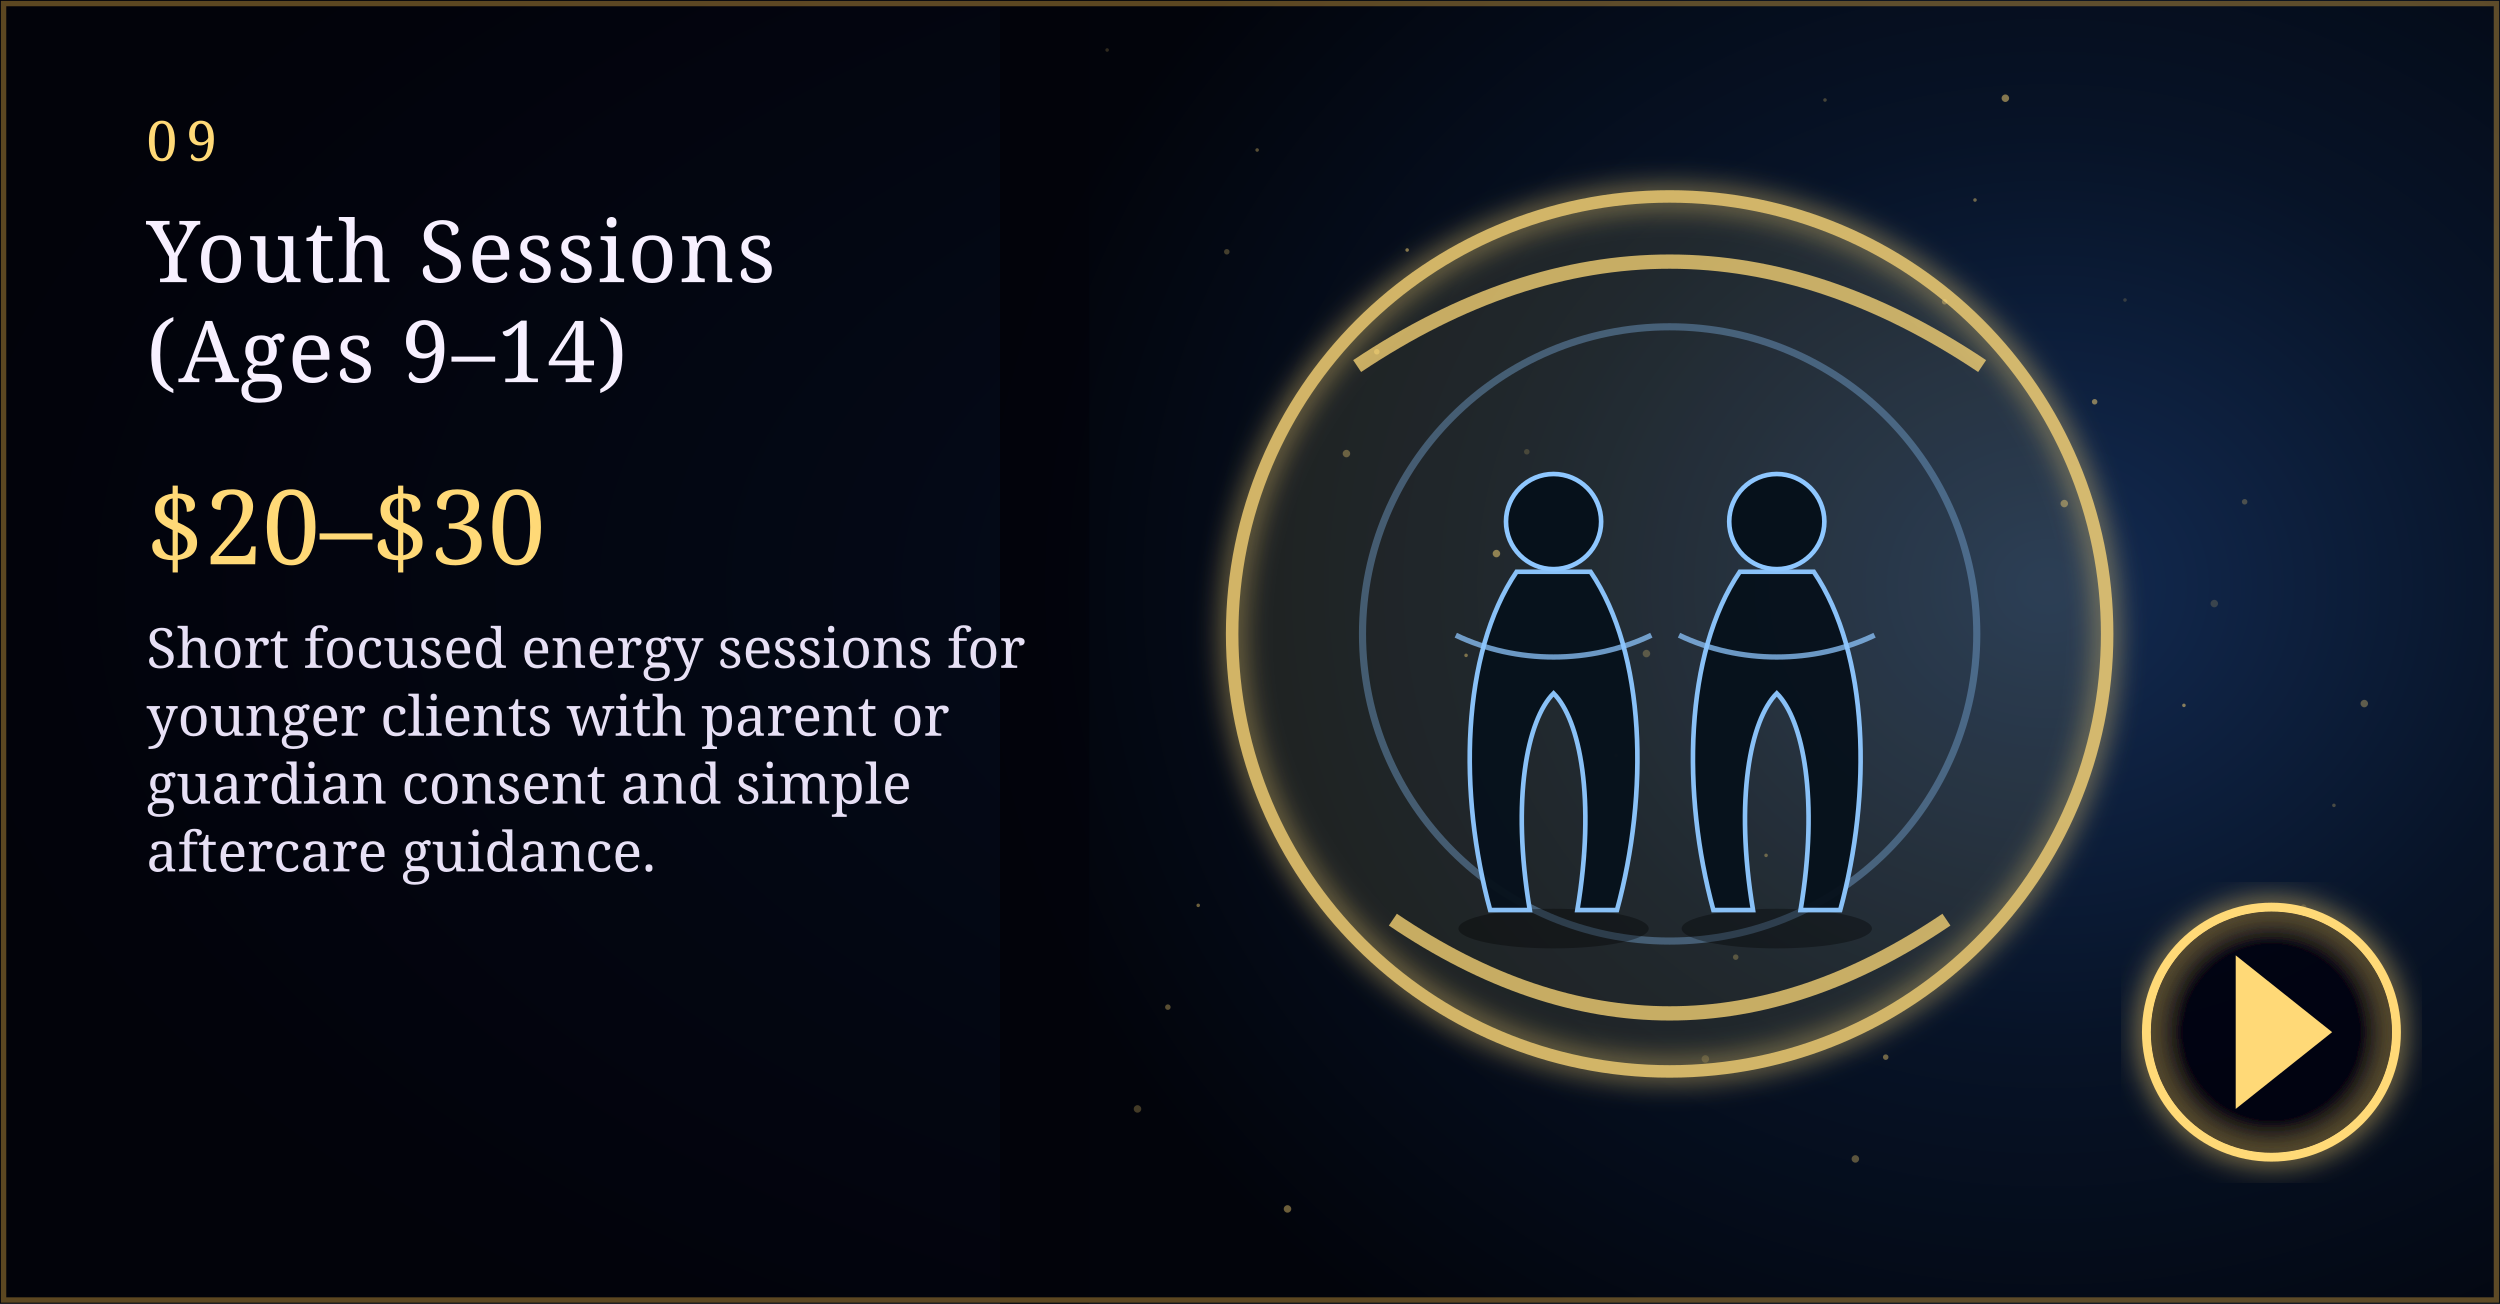
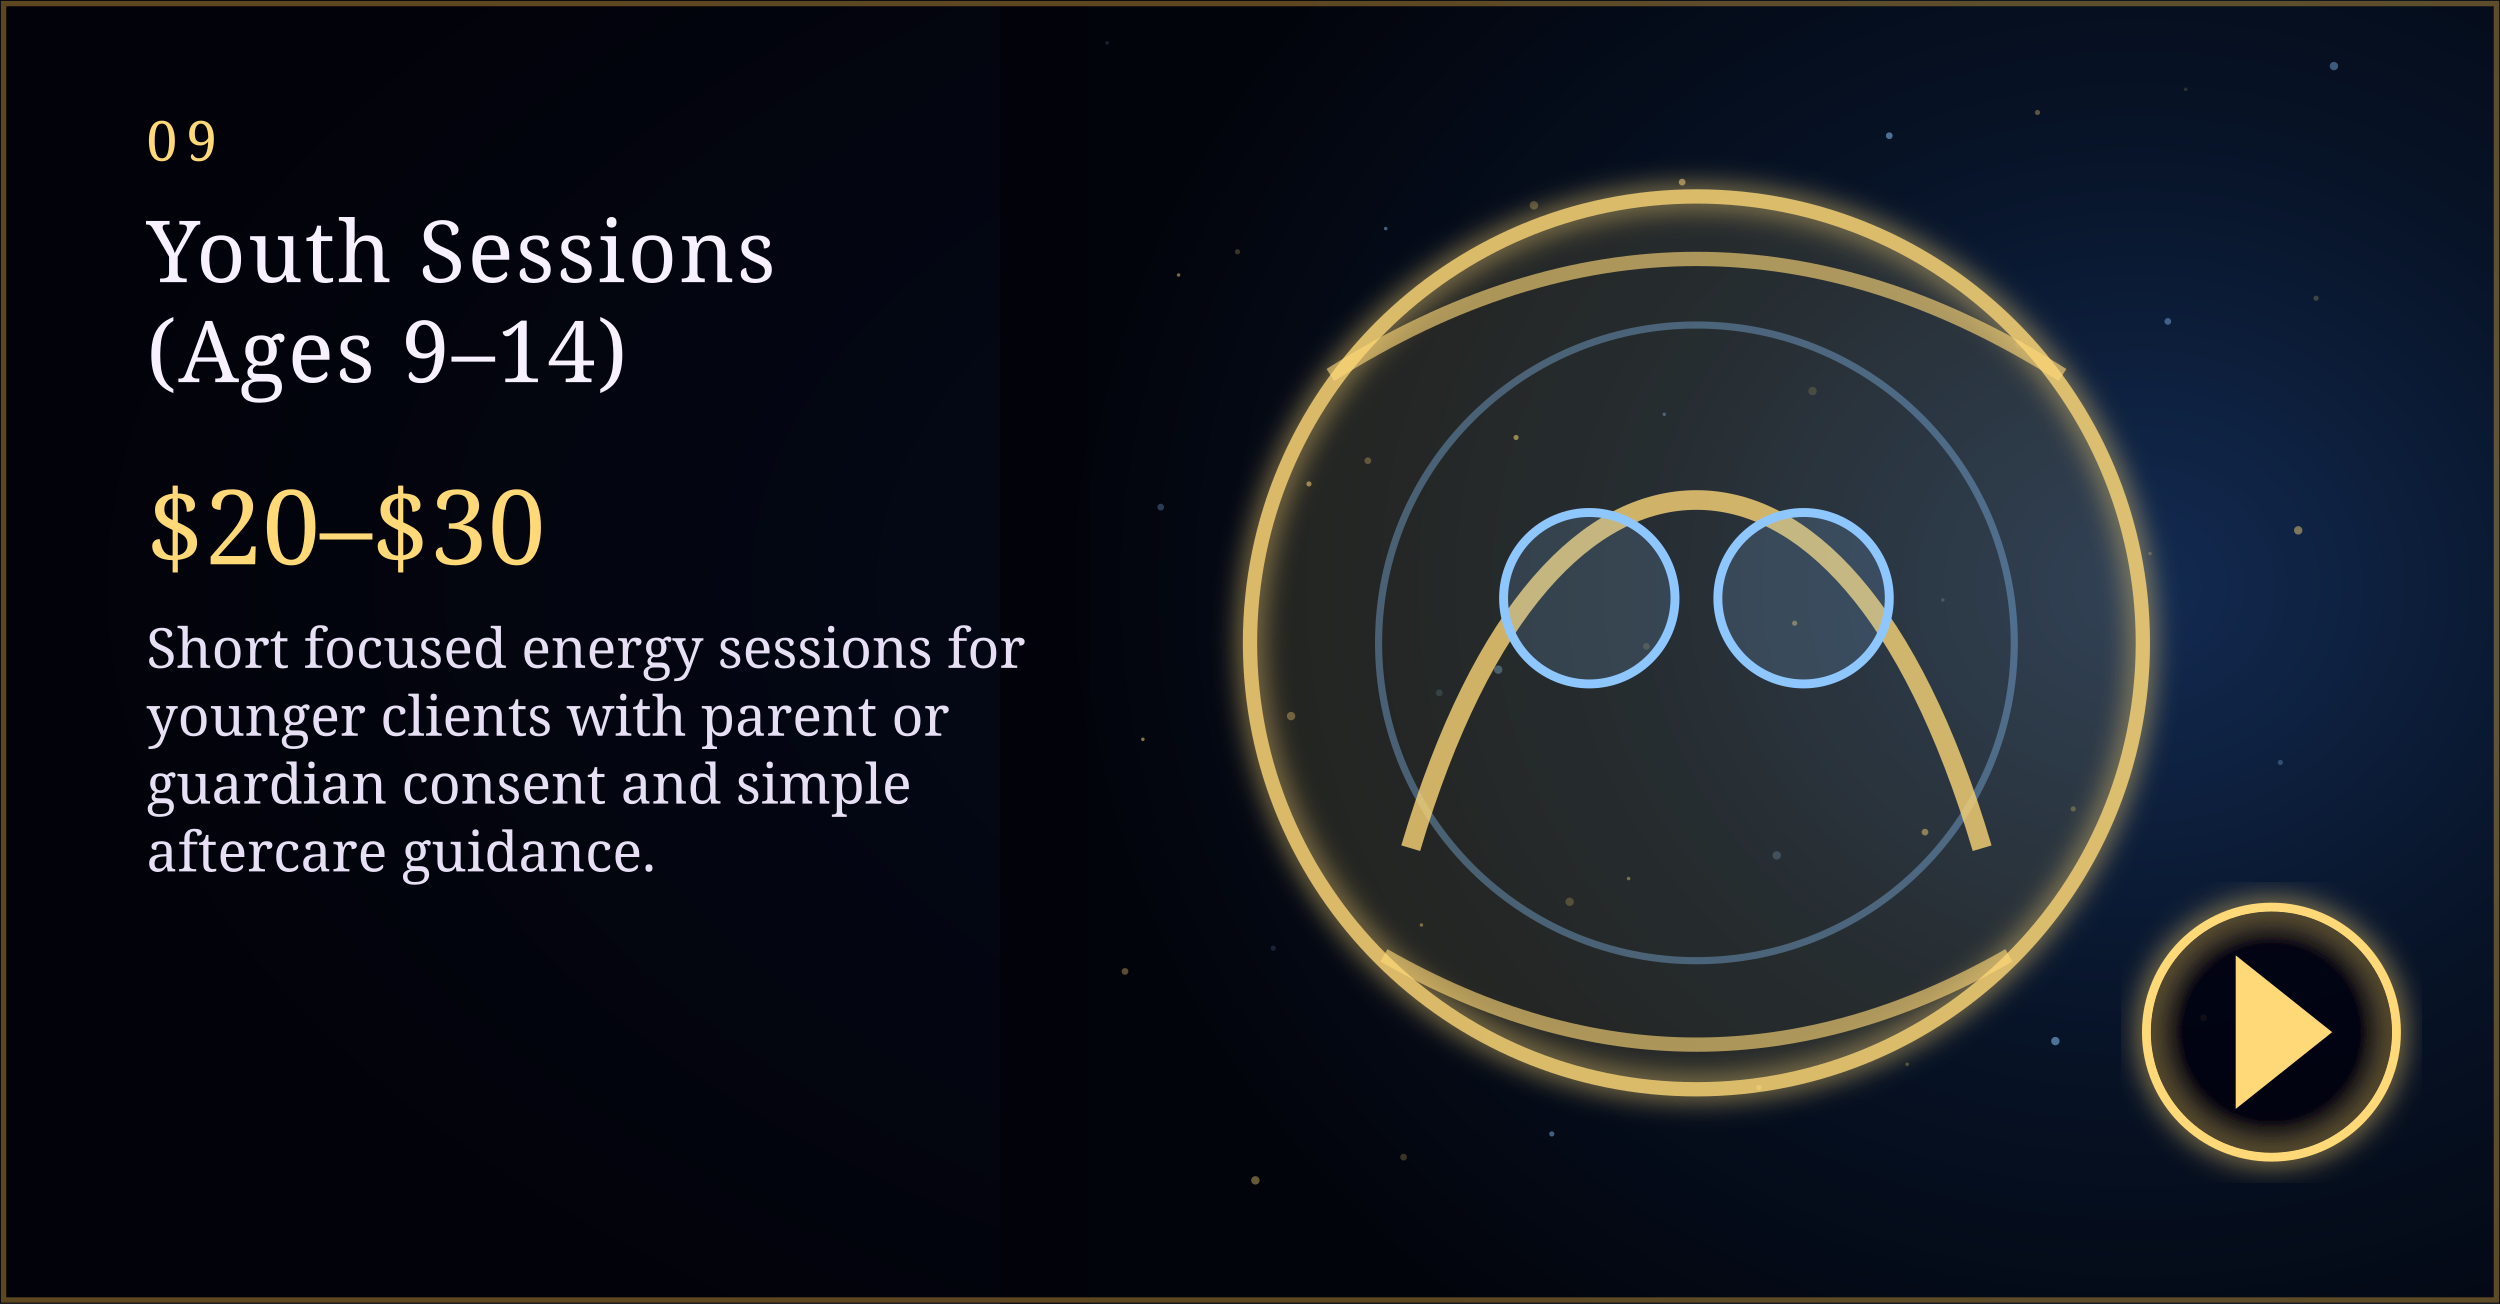
<svg xmlns="http://www.w3.org/2000/svg" viewBox="0 0 1400 730" width="1400" height="730">
  <defs>
-     <radialGradient id="artBg" cx="70%" cy="45%" r="72%">
+     <radialGradient id="artBg" cx="76%" cy="45%" r="72%">
      <stop offset="0" stop-color="#132b52" />
      <stop offset=".48" stop-color="#071327" />
      <stop offset="1" stop-color="#02040b" />
    </radialGradient>
    <radialGradient id="vortex" cx="50%" cy="50%" r="50%">
-       <stop offset="0" stop-color="#ffd977" stop-opacity=".22" />
-       <stop offset=".42" stop-color="#102447" stop-opacity=".72" />
+       <stop offset="0" stop-color="#ffd977" stop-opacity=".24" />
+       <stop offset=".42" stop-color="#102447" stop-opacity=".74" />
      <stop offset="1" stop-color="#01030b" stop-opacity="0" />
    </radialGradient>
    <filter id="goldGlow">
      <feGaussianBlur stdDeviation="8" result="b" />
      <feMerge>
        <feMergeNode in="b" />
        <feMergeNode in="SourceGraphic" />
      </feMerge>
    </filter>
-     <filter id="glow">
-       <feGaussianBlur stdDeviation="6" result="b" />
+     <filter id="blueGlow">
+       <feGaussianBlur stdDeviation="14" result="b" />
      <feMerge>
        <feMergeNode in="b" />
        <feMergeNode in="SourceGraphic" />
      </feMerge>
    </filter>
    <filter id="soft">
-       <feGaussianBlur stdDeviation="3" />
+       <feGaussianBlur stdDeviation="4" />
    </filter>
    <style>.title{fill:#f7f0ff;font-family:Cinzel,Georgia,serif;font-size:48px;letter-spacing:1.3px}.desc{fill:#e7e0f5;font-family:'EB Garamond',Georgia,serif;font-size:31px}.price{fill:#ffd977;font-family:'Cinzel Decorative',Georgia,serif;font-size:58px}</style>
  </defs>
  <rect width="1400" height="730" fill="#03040d" />
  <rect width="1400" height="730" fill="url(#artBg)" />
  <rect x="560" y="0" width="840" height="730" fill="url(#artBg)" />
-   <circle cx="620" cy="28" r="1.0" fill="#ffd977" opacity="0.18" />
-   <circle cx="687" cy="141" r="1.55" fill="#ffd977" opacity="0.26" />
-   <circle cx="754" cy="254" r="2.1" fill="#ffd977" opacity="0.34" />
-   <circle cx="821" cy="367" r="1.0" fill="#ffd977" opacity="0.42" />
-   <circle cx="888" cy="480" r="1.55" fill="#ffd977" opacity="0.50" />
-   <circle cx="955" cy="593" r="2.1" fill="#ffd977" opacity="0.18" />
-   <circle cx="1022" cy="56" r="1.0" fill="#ffd977" opacity="0.26" />
-   <circle cx="1089" cy="169" r="1.55" fill="#ffd977" opacity="0.34" />
-   <circle cx="1156" cy="282" r="2.1" fill="#ffd977" opacity="0.42" />
-   <circle cx="1223" cy="395" r="1.0" fill="#ffd977" opacity="0.50" />
-   <circle cx="1290" cy="508" r="1.55" fill="#ffd977" opacity="0.18" />
-   <circle cx="637" cy="621" r="2.1" fill="#ffd977" opacity="0.26" />
-   <circle cx="704" cy="84" r="1.0" fill="#ffd977" opacity="0.34" />
-   <circle cx="771" cy="197" r="1.55" fill="#ffd977" opacity="0.42" />
-   <circle cx="838" cy="310" r="2.1" fill="#ffd977" opacity="0.50" />
-   <circle cx="905" cy="423" r="1.0" fill="#ffd977" opacity="0.18" />
-   <circle cx="972" cy="536" r="1.55" fill="#ffd977" opacity="0.26" />
-   <circle cx="1039" cy="649" r="2.1" fill="#ffd977" opacity="0.34" />
-   <circle cx="1106" cy="112" r="1.0" fill="#ffd977" opacity="0.42" />
-   <circle cx="1173" cy="225" r="1.55" fill="#ffd977" opacity="0.50" />
-   <circle cx="1240" cy="338" r="2.1" fill="#ffd977" opacity="0.18" />
-   <circle cx="1307" cy="451" r="1.0" fill="#ffd977" opacity="0.26" />
-   <circle cx="654" cy="564" r="1.55" fill="#ffd977" opacity="0.34" />
-   <circle cx="721" cy="677" r="2.1" fill="#ffd977" opacity="0.42" />
-   <circle cx="788" cy="140" r="1.0" fill="#ffd977" opacity="0.50" />
-   <circle cx="855" cy="253" r="1.55" fill="#ffd977" opacity="0.18" />
-   <circle cx="922" cy="366" r="2.1" fill="#ffd977" opacity="0.26" />
-   <circle cx="989" cy="479" r="1.0" fill="#ffd977" opacity="0.34" />
-   <circle cx="1056" cy="592" r="1.55" fill="#ffd977" opacity="0.42" />
-   <circle cx="1123" cy="55" r="2.1" fill="#ffd977" opacity="0.50" />
-   <circle cx="1190" cy="168" r="1.0" fill="#ffd977" opacity="0.18" />
-   <circle cx="1257" cy="281" r="1.55" fill="#ffd977" opacity="0.26" />
-   <circle cx="1324" cy="394" r="2.1" fill="#ffd977" opacity="0.34" />
-   <circle cx="671" cy="507" r="1.0" fill="#ffd977" opacity="0.42" />
-   <circle cx="935" cy="355" r="245" fill="rgba(255,217,119,.07)" stroke="#ffd977" stroke-width="7" opacity=".82" filter="url(#goldGlow)" />
-   <circle cx="935" cy="355" r="172" fill="none" stroke="#8ec7ff" stroke-width="4" opacity=".34" />
-   <g opacity="1">
-     <ellipse cx="870" cy="520.0" rx="53.28" ry="11.1" fill="#000" opacity=".35" />
-     <path d="M849.28 320.2 C818.2 366.08,816.72 444.52,834.48 509.64 L856.68 509.64 C846.32 447.48,855.2 403.08,870 388.28 C884.8 403.08,893.68 447.48,883.32 509.64 L905.52 509.64 C923.28 444.52,921.8 366.08,890.72 320.2 Z" fill="#06111b" stroke="#8ec7ff" stroke-width="2.59" opacity=".96" />
-     <circle cx="870" cy="292.08" r="26.64" fill="#06111b" stroke="#8ec7ff" stroke-width="2.59" />
-     <path d="M815.24 355.72 C849.28 372.0,890.72 372.0,924.76 355.72" fill="none" stroke="#8ec7ff" stroke-width="2.96" opacity=".74" />
-   </g>
-   <g opacity="1">
-     <ellipse cx="995" cy="520.0" rx="53.28" ry="11.1" fill="#000" opacity=".35" />
-     <path d="M974.28 320.2 C943.2 366.08,941.72 444.52,959.48 509.64 L981.68 509.64 C971.32 447.48,980.2 403.08,995 388.28 C1009.8 403.08,1018.68 447.48,1008.32 509.64 L1030.52 509.64 C1048.28 444.52,1046.8 366.08,1015.72 320.2 Z" fill="#06111b" stroke="#8ec7ff" stroke-width="2.59" opacity=".96" />
-     <circle cx="995" cy="292.08" r="26.64" fill="#06111b" stroke="#8ec7ff" stroke-width="2.59" />
-     <path d="M940.24 355.72 C974.28 372.0,1015.72 372.0,1049.76 355.72" fill="none" stroke="#8ec7ff" stroke-width="2.96" opacity=".74" />
-   </g>
-   <path d="M760 205 Q935 88 1110 205" fill="none" stroke="#ffd977" stroke-width="8" opacity=".75" />
-   <path d="M780 515 Q935 620 1090 515" fill="none" stroke="#ffd977" stroke-width="8" opacity=".75" />
+   <circle cx="620" cy="24" r="1.0" fill="#8ec7ff" opacity="0.16" />
+   <circle cx="693" cy="141" r="1.45" fill="#ffd977" opacity="0.22" />
+   <circle cx="766" cy="258" r="1.9" fill="#ffd977" opacity="0.28" />
+   <circle cx="839" cy="375" r="2.35" fill="#8ec7ff" opacity="0.34" />
+   <circle cx="912" cy="492" r="1.0" fill="#ffd977" opacity="0.40" />
+   <circle cx="985" cy="609" r="1.45" fill="#ffd977" opacity="0.46" />
+   <circle cx="1058" cy="76" r="1.9" fill="#8ec7ff" opacity="0.52" />
+   <circle cx="1131" cy="193" r="2.35" fill="#ffd977" opacity="0.16" />
+   <circle cx="1204" cy="310" r="1.0" fill="#ffd977" opacity="0.22" />
+   <circle cx="1277" cy="427" r="1.45" fill="#8ec7ff" opacity="0.28" />
+   <circle cx="630" cy="544" r="1.9" fill="#ffd977" opacity="0.34" />
+   <circle cx="703" cy="661" r="2.35" fill="#ffd977" opacity="0.40" />
+   <circle cx="776" cy="128" r="1.0" fill="#8ec7ff" opacity="0.46" />
+   <circle cx="849" cy="245" r="1.45" fill="#ffd977" opacity="0.52" />
+   <circle cx="922" cy="362" r="1.9" fill="#ffd977" opacity="0.16" />
+   <circle cx="995" cy="479" r="2.35" fill="#8ec7ff" opacity="0.22" />
+   <circle cx="1068" cy="596" r="1.0" fill="#ffd977" opacity="0.28" />
+   <circle cx="1141" cy="63" r="1.45" fill="#ffd977" opacity="0.34" />
+   <circle cx="1214" cy="180" r="1.9" fill="#8ec7ff" opacity="0.40" />
+   <circle cx="1287" cy="297" r="2.35" fill="#ffd977" opacity="0.46" />
+   <circle cx="640" cy="414" r="1.0" fill="#ffd977" opacity="0.52" />
+   <circle cx="713" cy="531" r="1.45" fill="#8ec7ff" opacity="0.16" />
+   <circle cx="786" cy="648" r="1.9" fill="#ffd977" opacity="0.22" />
+   <circle cx="859" cy="115" r="2.35" fill="#ffd977" opacity="0.28" />
+   <circle cx="932" cy="232" r="1.0" fill="#8ec7ff" opacity="0.34" />
+   <circle cx="1005" cy="349" r="1.45" fill="#ffd977" opacity="0.40" />
+   <circle cx="1078" cy="466" r="1.9" fill="#ffd977" opacity="0.46" />
+   <circle cx="1151" cy="583" r="2.35" fill="#8ec7ff" opacity="0.52" />
+   <circle cx="1224" cy="50" r="1.0" fill="#ffd977" opacity="0.16" />
+   <circle cx="1297" cy="167" r="1.45" fill="#ffd977" opacity="0.22" />
+   <circle cx="650" cy="284" r="1.9" fill="#8ec7ff" opacity="0.28" />
+   <circle cx="723" cy="401" r="2.35" fill="#ffd977" opacity="0.34" />
+   <circle cx="796" cy="518" r="1.0" fill="#ffd977" opacity="0.40" />
+   <circle cx="869" cy="635" r="1.45" fill="#8ec7ff" opacity="0.46" />
+   <circle cx="942" cy="102" r="1.9" fill="#ffd977" opacity="0.52" />
+   <circle cx="1015" cy="219" r="2.35" fill="#ffd977" opacity="0.16" />
+   <circle cx="1088" cy="336" r="1.0" fill="#8ec7ff" opacity="0.22" />
+   <circle cx="1161" cy="453" r="1.45" fill="#ffd977" opacity="0.28" />
+   <circle cx="1234" cy="570" r="1.9" fill="#ffd977" opacity="0.34" />
+   <circle cx="1307" cy="37" r="2.35" fill="#8ec7ff" opacity="0.40" />
+   <circle cx="660" cy="154" r="1.0" fill="#ffd977" opacity="0.46" />
+   <circle cx="733" cy="271" r="1.45" fill="#ffd977" opacity="0.52" />
+   <circle cx="806" cy="388" r="1.9" fill="#8ec7ff" opacity="0.16" />
+   <circle cx="879" cy="505" r="2.35" fill="#ffd977" opacity="0.22" />
+   <circle cx="950" cy="360" r="250" fill="rgba(255,217,119,.08)" stroke="#ffd977" stroke-width="8" opacity=".85" filter="url(#goldGlow)" />
+   <circle cx="950" cy="360" r="178" fill="none" stroke="#8ec7ff" stroke-width="4" opacity=".36" />
+   <path d="M790 475 C830 340,890 280,950 280 C1010 280,1070 340,1110 475" fill="none" stroke="#ffd977" stroke-width="11" opacity=".78" />
+   <path d="M745 210 Q950 80 1155 210 M775 535 Q950 635 1125 535" fill="none" stroke="#ffd977" stroke-width="8" opacity=".62" />
+   <circle cx="890" cy="335" r="48" fill="rgba(142,199,255,.16)" stroke="#8ec7ff" stroke-width="5" />
+   <circle cx="1010" cy="335" r="48" fill="rgba(142,199,255,.16)" stroke="#8ec7ff" stroke-width="5" />
  <rect x="0" y="0" width="610" height="730" fill="rgba(2,3,10,.61)" />
  <rect x="2" y="2" width="1396" height="726" fill="none" stroke="#d9a642" stroke-opacity=".42" stroke-width="3" />
  <text x="82" y="90" fill="#ffd977" font-family="Cinzel, Georgia, serif" font-size="31" letter-spacing="5">09</text>
  <text x="82" y="158" class="title">Youth Sessions</text>
  <text x="82" y="214" class="title">(Ages 9–14)</text>
  <text x="82" y="316" class="price">$20–$30</text>
  <text x="82" y="374" class="desc">Short focused energy sessions for</text>
  <text x="82" y="412" class="desc">younger clients with parent or</text>
  <text x="82" y="450" class="desc">guardian consent and simple</text>
  <text x="82" y="488" class="desc">aftercare guidance.</text>
  <circle cx="1272" cy="578" r="70" fill="rgba(2,3,10,.58)" stroke="#ffd977" stroke-width="5" filter="url(#goldGlow)" />
  <polygon points="1252,535 1306,578 1252,621" fill="#ffd977" />
</svg>
